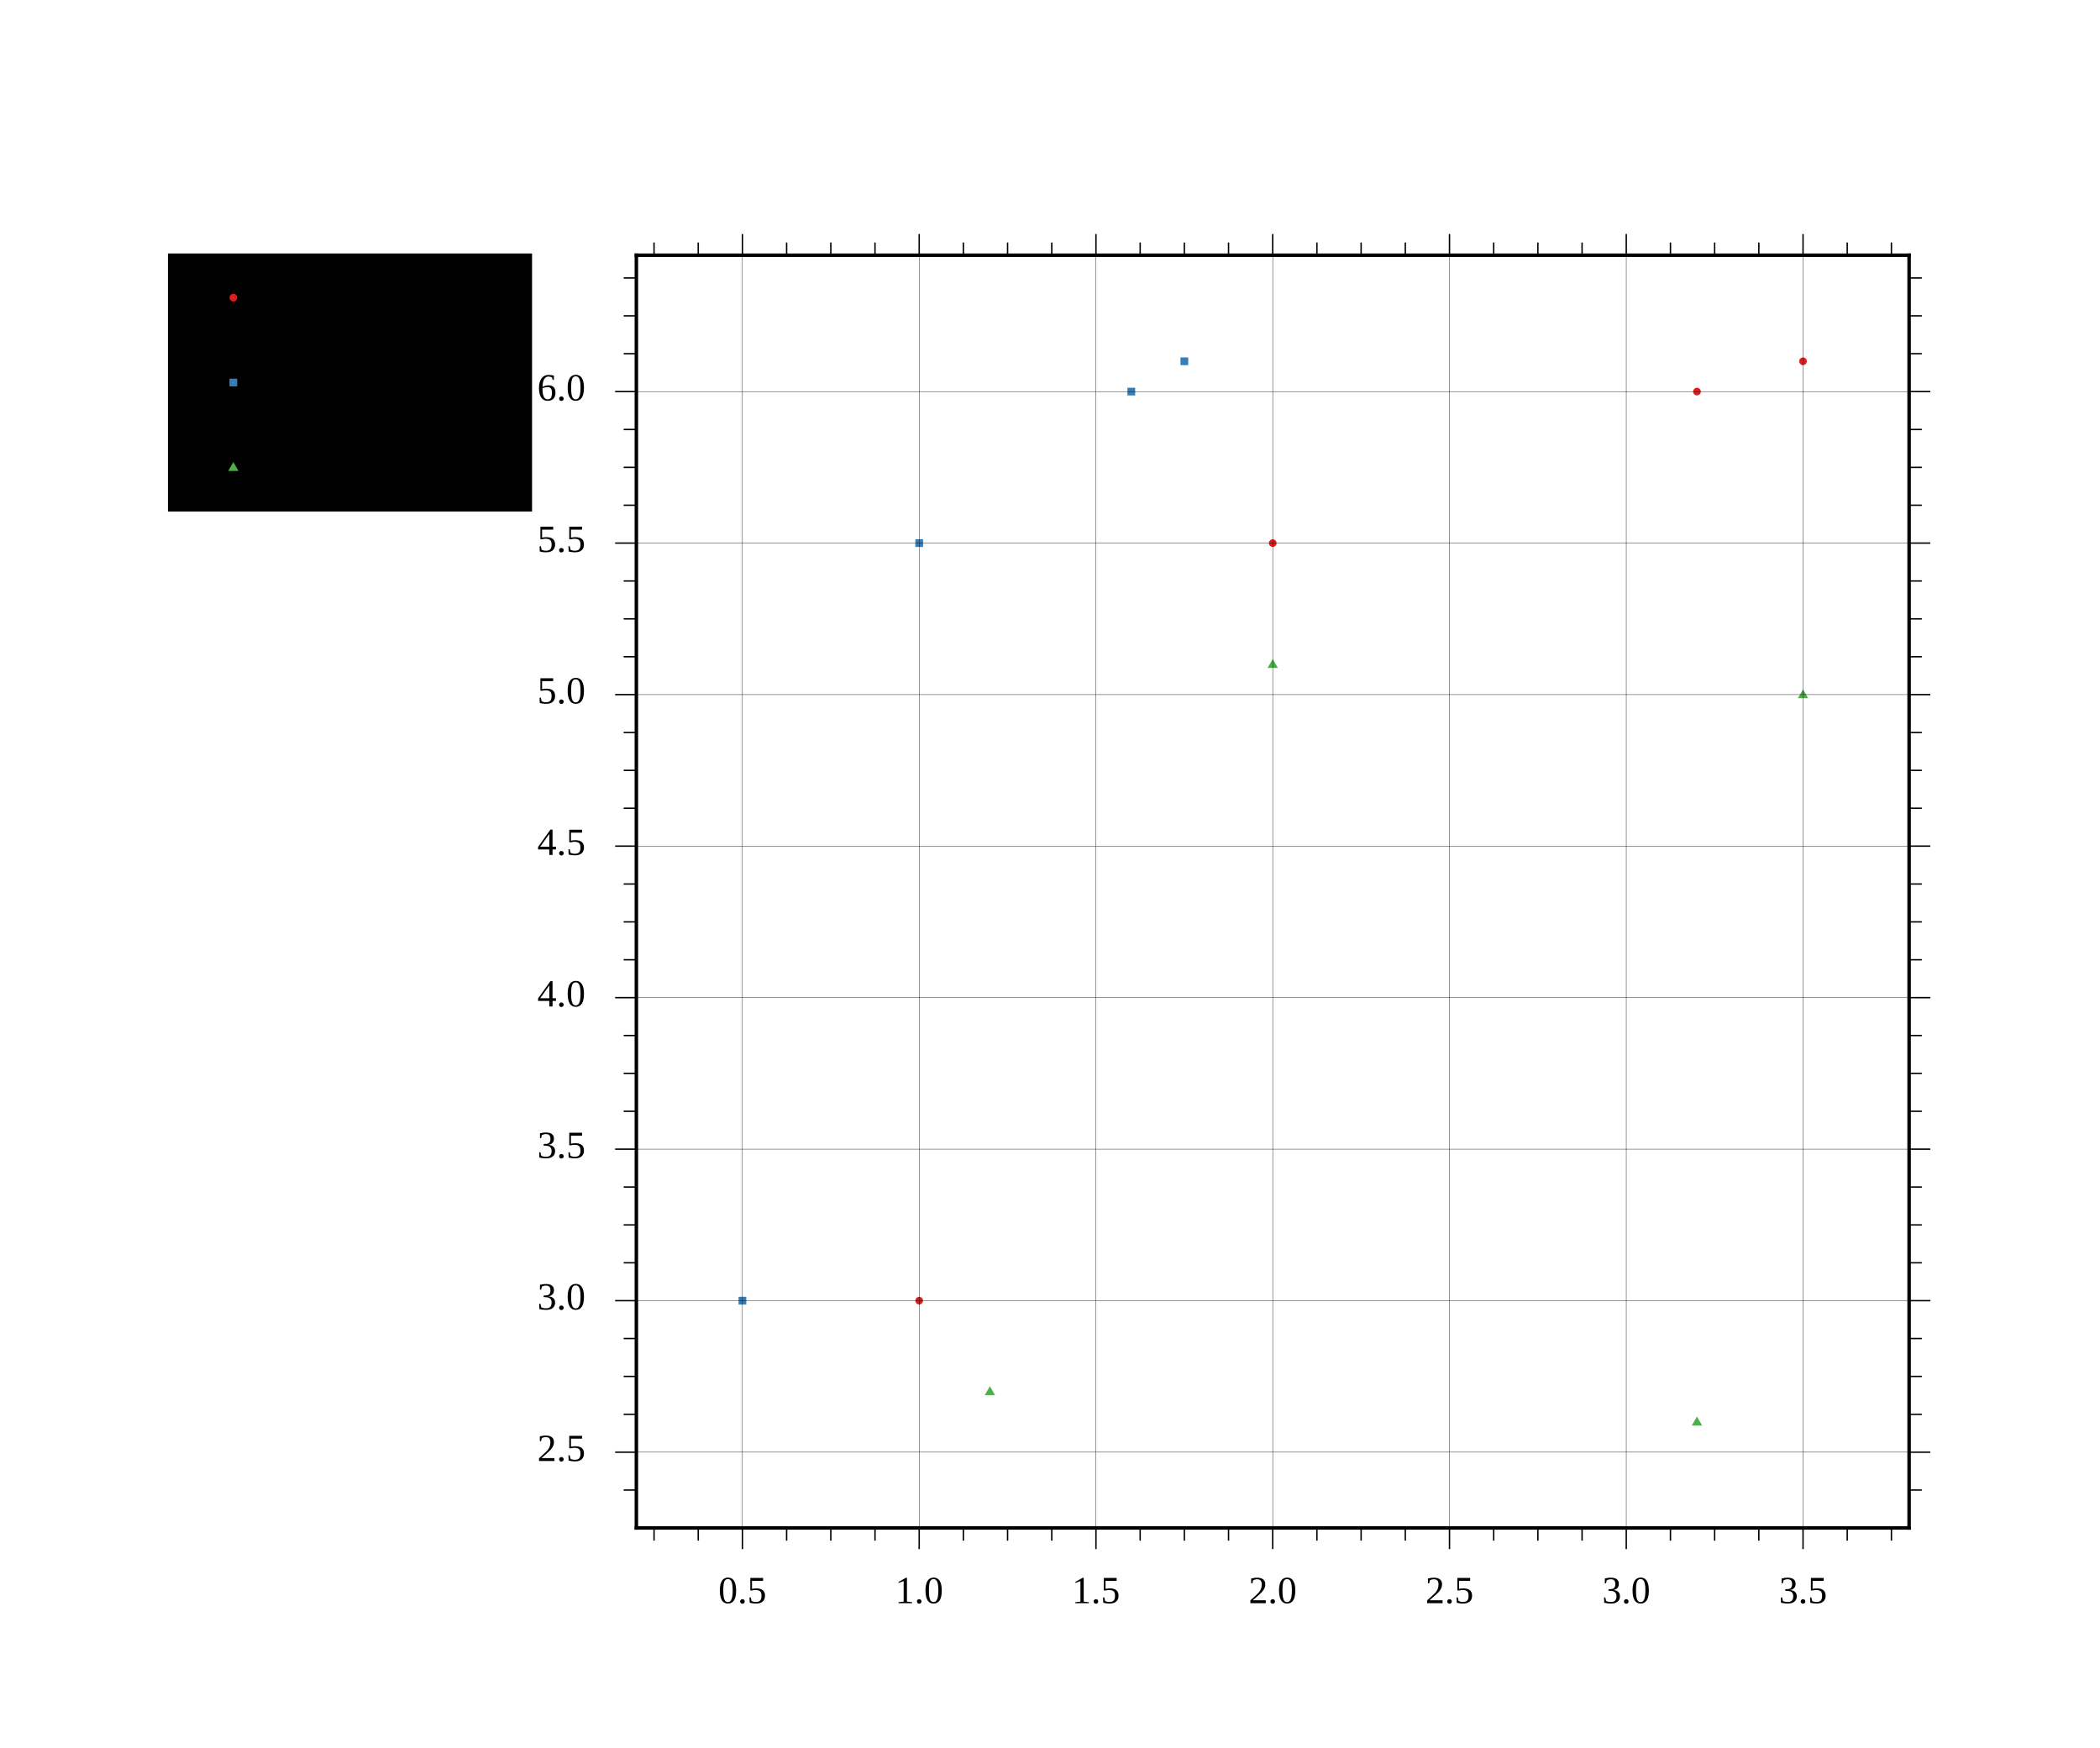
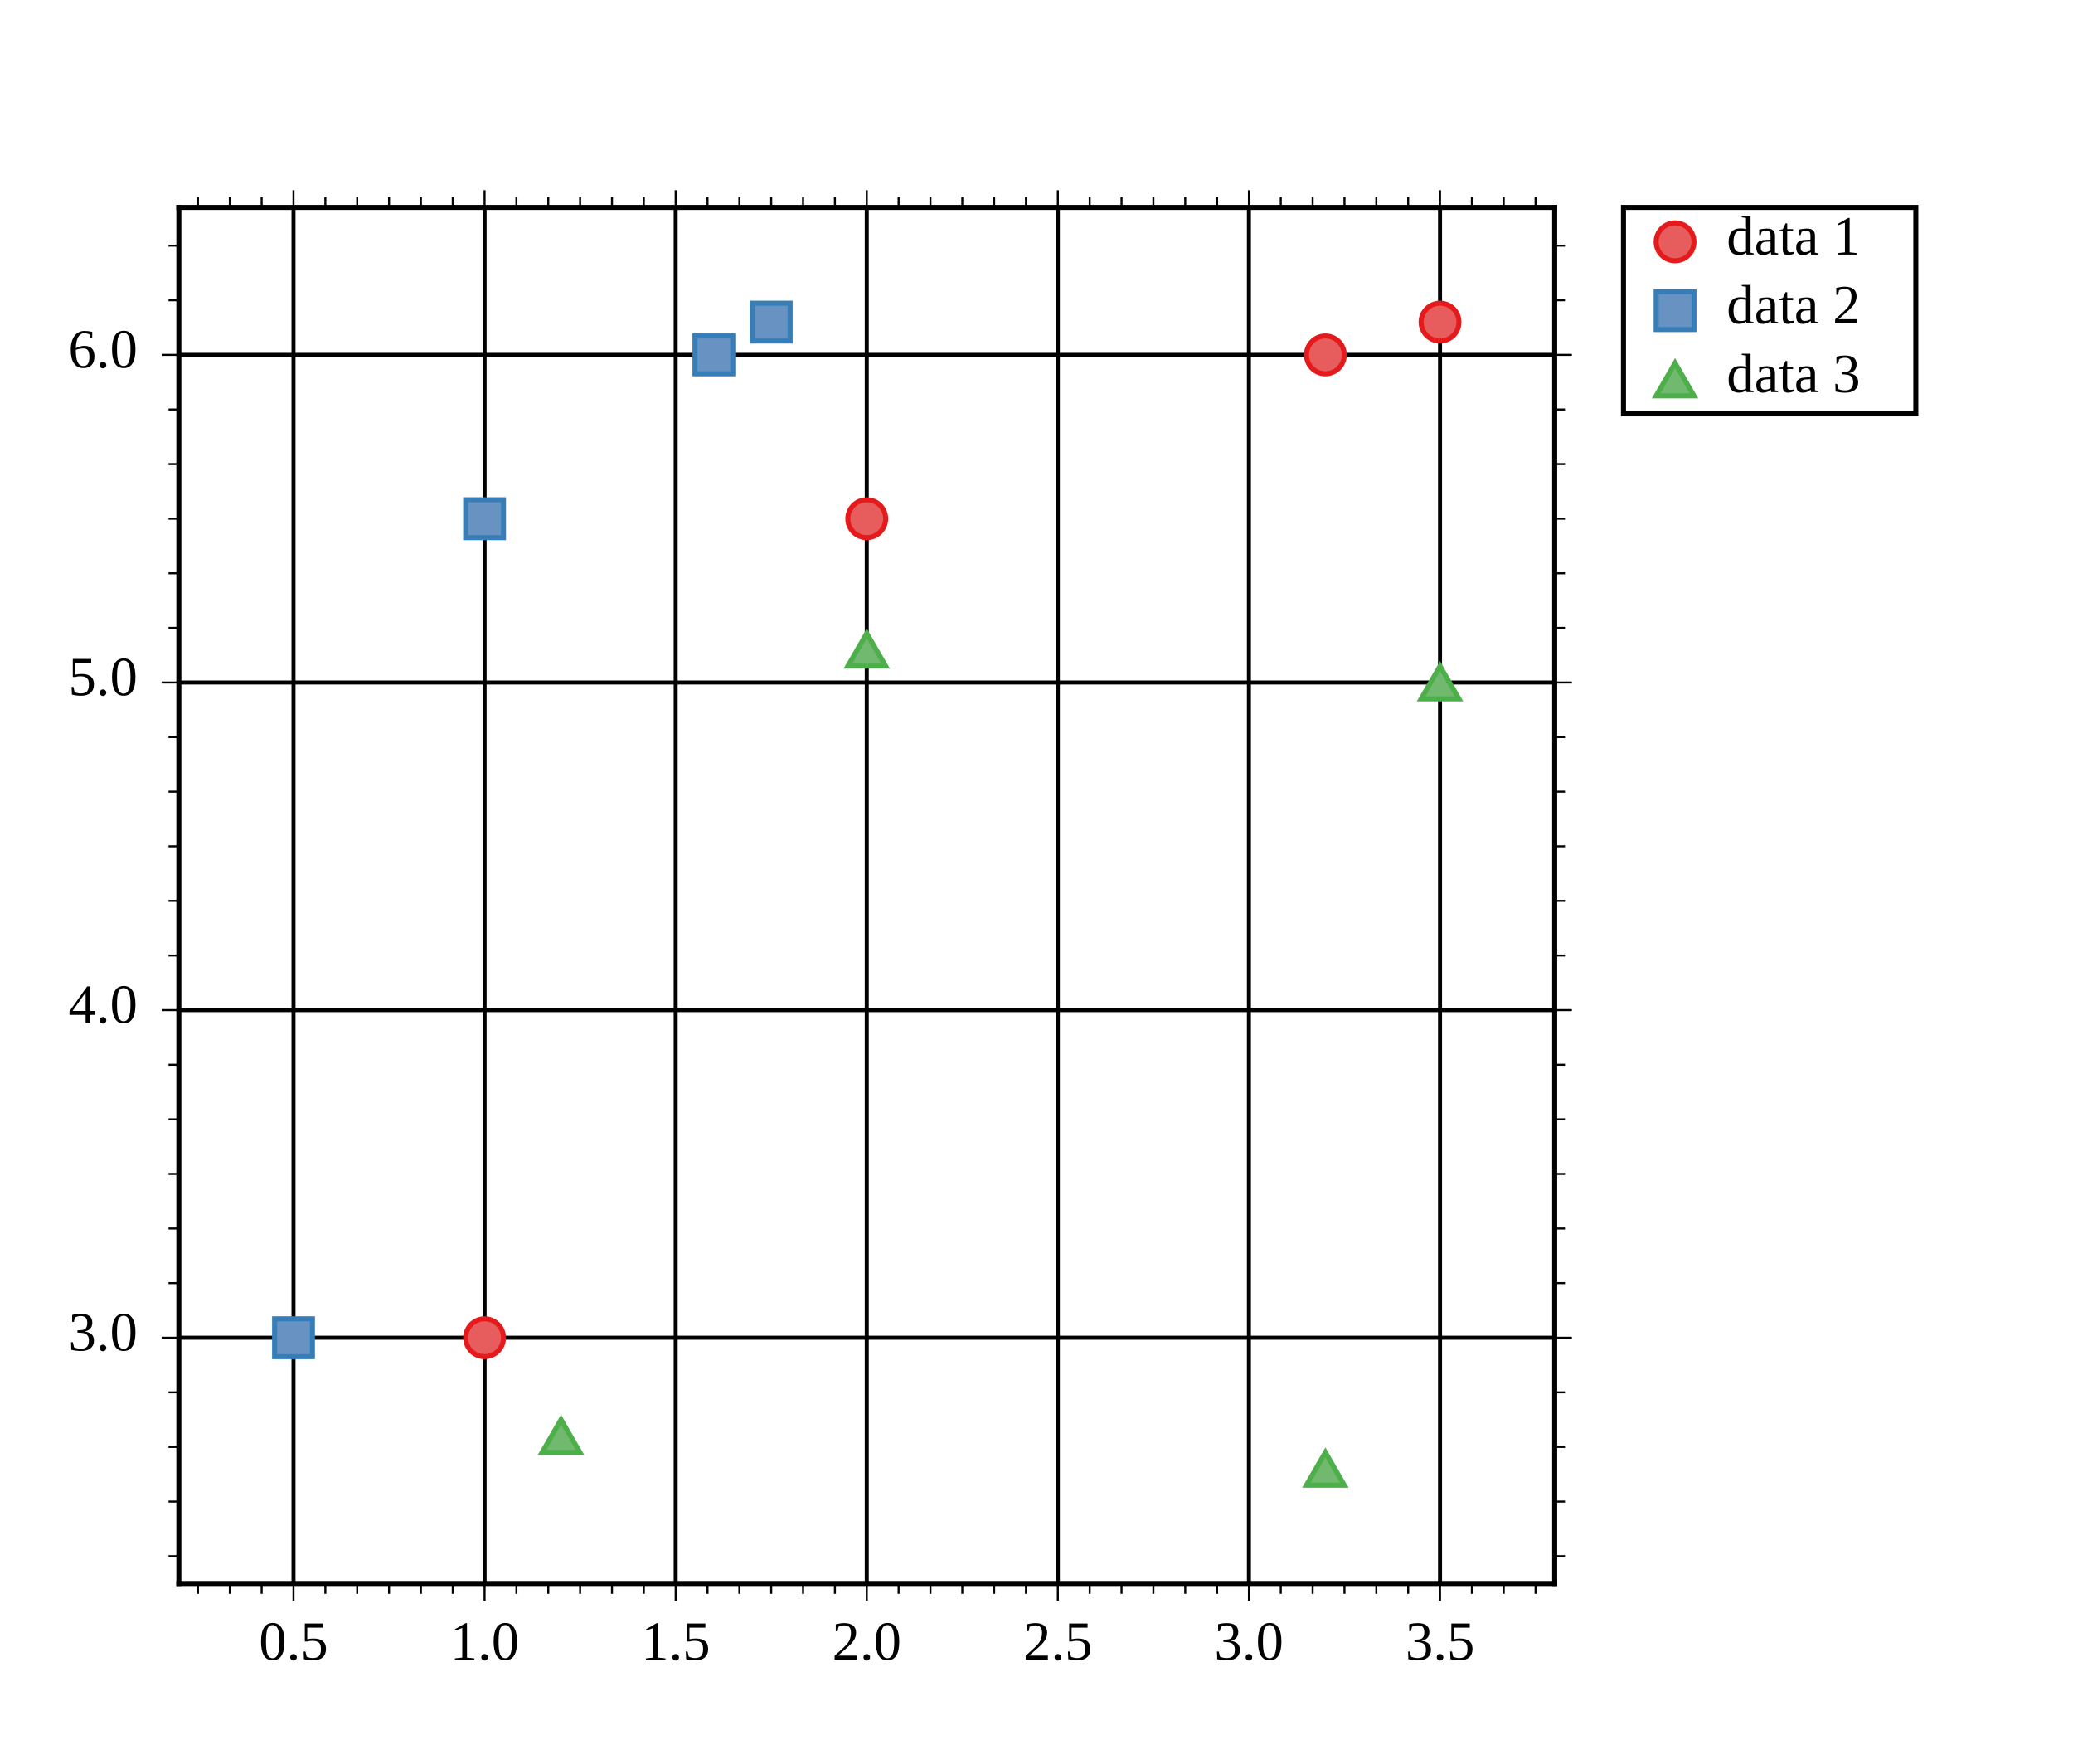
- <svg xmlns="http://www.w3.org/2000/svg" height="499.394" stroke-opacity="1" viewBox="0 0 600 499" font-size="1" width="600" stroke="rgb(0,0,0)" version="1.1">
+ <svg xmlns="http://www.w3.org/2000/svg" height="350" stroke-opacity="1" viewBox="0 0 412 350" font-size="1" width="411.523" stroke="rgb(0,0,0)" version="1.1">
  <defs />
-   <g stroke-opacity="1.0" fill-opacity="1.0" stroke="rgb(77,175,74)" stroke-width="1.0" fill="rgb(114,185,112)">
-     <path d="M 515.758,198.793 l -0.606,-1.05 l -0.606,1.05 Z" />
-   </g>
-   <g stroke-opacity="1.0" fill-opacity="1.0" stroke="rgb(77,175,74)" stroke-width="1.0" fill="rgb(114,185,112)">
-     <path d="M 485.454,406.586 l -0.606,-1.05 l -0.606,1.05 Z" />
-   </g>
-   <g stroke-opacity="1.0" fill-opacity="1.0" stroke="rgb(77,175,74)" stroke-width="1.0" fill="rgb(114,185,112)">
-     <path d="M 364.242,190.135 l -0.606,-1.05 l -0.606,1.05 Z" />
-   </g>
-   <g stroke-opacity="1.0" fill-opacity="1.0" stroke="rgb(77,175,74)" stroke-width="1.0" fill="rgb(114,185,112)">
-     <path d="M 283.434,397.928 l -0.606,-1.05 l -0.606,1.05 Z" />
-   </g>
-   <g stroke-opacity="1.0" fill-opacity="1.0" stroke="rgb(55,126,184)" stroke-width="1.0" fill="rgb(103,146,193)">
-     <path d="M 338.99,103.636 l -0,-1.212 h -1.212 l -0,1.212 Z" />
-   </g>
-   <g stroke-opacity="1.0" fill-opacity="1.0" stroke="rgb(55,126,184)" stroke-width="1.0" fill="rgb(103,146,193)">
-     <path d="M 323.838,112.294 l -0,-1.212 h -1.212 l -0,1.212 Z" />
-   </g>
-   <g stroke-opacity="1.0" fill-opacity="1.0" stroke="rgb(55,126,184)" stroke-width="1.0" fill="rgb(103,146,193)">
-     <path d="M 263.232,155.584 l -0,-1.212 h -1.212 l -0,1.212 Z" />
-   </g>
-   <g stroke-opacity="1.0" fill-opacity="1.0" stroke="rgb(55,126,184)" stroke-width="1.0" fill="rgb(103,146,193)">
-     <path d="M 212.727,372.035 l -0,-1.212 h -1.212 l -0,1.212 Z" />
-   </g>
-   <g stroke-opacity="1.0" fill-opacity="1.0" stroke="rgb(228,26,28)" stroke-width="1.0" fill="rgb(231,93,93)">
-     <path d="M 515.758,103.03 c 0,-0.335 -0.271,-0.606 -0.606 -0.606c -0.335,-0 -0.606,0.271 -0.606 0.606c -0,0.335 0.271,0.606 0.606 0.606c 0.335,0 0.606,-0.271 0.606 -0.606Z" />
-   </g>
-   <g stroke-opacity="1.0" fill-opacity="1.0" stroke="rgb(228,26,28)" stroke-width="1.0" fill="rgb(231,93,93)">
-     <path d="M 485.454,111.688 c 0,-0.335 -0.271,-0.606 -0.606 -0.606c -0.335,-0 -0.606,0.271 -0.606 0.606c -0,0.335 0.271,0.606 0.606 0.606c 0.335,0 0.606,-0.271 0.606 -0.606Z" />
-   </g>
-   <g stroke-opacity="1.0" fill-opacity="1.0" stroke="rgb(228,26,28)" stroke-width="1.0" fill="rgb(231,93,93)">
-     <path d="M 364.242,154.978 c 0,-0.335 -0.271,-0.606 -0.606 -0.606c -0.335,-0 -0.606,0.271 -0.606 0.606c -0,0.335 0.271,0.606 0.606 0.606c 0.335,0 0.606,-0.271 0.606 -0.606Z" />
-   </g>
-   <g stroke-opacity="1.0" fill-opacity="1.0" stroke="rgb(228,26,28)" stroke-width="1.0" fill="rgb(231,93,93)">
-     <path d="M 263.232,371.429 c 0,-0.335 -0.271,-0.606 -0.606 -0.606c -0.335,-0 -0.606,0.271 -0.606 0.606c -0,0.335 0.271,0.606 0.606 0.606c 0.335,0 0.606,-0.271 0.606 -0.606Z" />
-   </g>
-   <g stroke-width="0.1">
-     <path d="M 181.818,414.719 h 363.636 M 181.818,371.429 h 363.636 M 181.818,328.139 h 363.636 M 181.818,284.849 h 363.636 M 181.818,241.558 h 363.636 M 181.818,198.268 h 363.636 M 181.818,154.978 h 363.636 M 181.818,111.688 h 363.636 " />
+   <g stroke-width="0.8">
+     <path d="M 35.547,265.625 h 273.438 M 35.547,200.521 h 273.438 M 35.547,135.417 h 273.438 M 35.547,70.312 h 273.438 " />
  </g>
  <g stroke-linecap="square">
-     <path d="M 181.818,436.364 v -363.636 M 545.455,436.364 v -363.636 " />
-   </g>
-   <g stroke-width="0.4">
-     <path d="M 545.455,425.541 h 3.636 M 545.455,403.896 h 3.636 M 545.455,393.074 h 3.636 M 545.455,382.251 h 3.636 M 545.455,360.606 h 3.636 M 545.455,349.784 h 3.636 M 545.455,338.961 h 3.636 M 545.455,317.316 h 3.636 M 545.455,306.493 h 3.636 M 545.455,295.671 h 3.636 M 545.455,274.026 h 3.636 M 545.455,263.204 h 3.636 M 545.455,252.381 h 3.636 M 545.455,230.736 h 3.636 M 545.455,219.913 h 3.636 M 545.455,209.091 h 3.636 M 545.455,187.446 h 3.636 M 545.455,176.623 h 3.636 M 545.455,165.801 h 3.636 M 545.455,144.156 h 3.636 M 545.455,133.333 h 3.636 M 545.455,122.511 h 3.636 M 545.455,100.866 h 3.636 M 545.455,90.043 h 3.636 M 545.455,79.221 h 3.636 " />
-   </g>
-   <g stroke-width="0.4">
-     <path d="M 545.455,414.719 h 6.061 M 545.455,371.429 h 6.061 M 545.455,328.139 h 6.061 M 545.455,284.849 h 6.061 M 545.455,241.558 h 6.061 M 545.455,198.268 h 6.061 M 545.455,154.978 h 6.061 M 545.455,111.688 h 6.061 " />
-   </g>
-   <g stroke-width="0.4">
-     <path d="M 178.182,425.541 h 3.636 M 178.182,403.896 h 3.636 M 178.182,393.074 h 3.636 M 178.182,382.251 h 3.636 M 178.182,360.606 h 3.636 M 178.182,349.784 h 3.636 M 178.182,338.961 h 3.636 M 178.182,317.316 h 3.636 M 178.182,306.493 h 3.636 M 178.182,295.671 h 3.636 M 178.182,274.026 h 3.636 M 178.182,263.204 h 3.636 M 178.182,252.381 h 3.636 M 178.182,230.736 h 3.636 M 178.182,219.913 h 3.636 M 178.182,209.091 h 3.636 M 178.182,187.446 h 3.636 M 178.182,176.623 h 3.636 M 178.182,165.801 h 3.636 M 178.182,144.156 h 3.636 M 178.182,133.333 h 3.636 M 178.182,122.511 h 3.636 M 178.182,100.866 h 3.636 M 178.182,90.043 h 3.636 M 178.182,79.221 h 3.636 " />
-   </g>
-   <g stroke-width="0.4">
-     <path d="M 175.758,414.719 h 6.061 M 175.758,371.429 h 6.061 M 175.758,328.139 h 6.061 M 175.758,284.849 h 6.061 M 175.758,241.558 h 6.061 M 175.758,198.268 h 6.061 M 175.758,154.978 h 6.061 M 175.758,111.688 h 6.061 " />
-   </g>
-   <g fill-opacity="1.0" font-size="11.0px" fill="rgb(0,0,0)">
-     <text dominant-baseline="middle" transform="matrix(1,0,0,1,167.2727,111.6883)" stroke="none" text-anchor="end">6.0</text>
-   </g>
-   <g fill-opacity="1.0" font-size="11.0px" fill="rgb(0,0,0)">
-     <text dominant-baseline="middle" transform="matrix(1,0,0,1,167.2727,154.9784)" stroke="none" text-anchor="end">5.5</text>
-   </g>
-   <g fill-opacity="1.0" font-size="11.0px" fill="rgb(0,0,0)">
-     <text dominant-baseline="middle" transform="matrix(1,0,0,1,167.2727,198.2684)" stroke="none" text-anchor="end">5.0</text>
-   </g>
-   <g fill-opacity="1.0" font-size="11.0px" fill="rgb(0,0,0)">
-     <text dominant-baseline="middle" transform="matrix(1,0,0,1,167.2727,241.5584)" stroke="none" text-anchor="end">4.5</text>
-   </g>
-   <g fill-opacity="1.0" font-size="11.0px" fill="rgb(0,0,0)">
-     <text dominant-baseline="middle" transform="matrix(1,0,0,1,167.2727,284.8485)" stroke="none" text-anchor="end">4.0</text>
-   </g>
-   <g fill-opacity="1.0" font-size="11.0px" fill="rgb(0,0,0)">
-     <text dominant-baseline="middle" transform="matrix(1,0,0,1,167.2727,328.1385)" stroke="none" text-anchor="end">3.5</text>
-   </g>
-   <g fill-opacity="1.0" font-size="11.0px" fill="rgb(0,0,0)">
-     <text dominant-baseline="middle" transform="matrix(1,0,0,1,167.2727,371.4286)" stroke="none" text-anchor="end">3.0</text>
-   </g>
-   <g fill-opacity="1.0" font-size="11.0px" fill="rgb(0,0,0)">
-     <text dominant-baseline="middle" transform="matrix(1,0,0,1,167.2727,414.7186)" stroke="none" text-anchor="end">2.5</text>
-   </g>
-   <g stroke-width="0.1">
-     <path d="M 212.121,436.364 v -363.636 M 262.626,436.364 v -363.636 M 313.131,436.364 v -363.636 M 363.636,436.364 v -363.636 M 414.141,436.364 v -363.636 M 464.647,436.364 v -363.636 M 515.152,436.364 v -363.636 " />
+     <path d="M 35.547,314.453 v -273.438 M 308.984,314.453 v -273.438 " />
+   </g>
+   <g stroke-width="0.4">
+     <path d="M 308.984,309.028 h 2.051 M 308.984,298.177 h 2.051 M 308.984,287.326 h 2.051 M 308.984,276.476 h 2.051 M 308.984,254.774 h 2.051 M 308.984,243.924 h 2.051 M 308.984,233.073 h 2.051 M 308.984,222.222 h 2.051 M 308.984,211.371 h 2.051 M 308.984,189.67 h 2.051 M 308.984,178.819 h 2.051 M 308.984,167.969 h 2.051 M 308.984,157.118 h 2.051 M 308.984,146.267 h 2.051 M 308.984,124.566 h 2.051 M 308.984,113.715 h 2.051 M 308.984,102.865 h 2.051 M 308.984,92.014 h 2.051 M 308.984,81.163 h 2.051 M 308.984,59.462 h 2.051 M 308.984,48.611 h 2.051 " />
+   </g>
+   <g stroke-width="0.4">
+     <path d="M 308.984,265.625 h 3.418 M 308.984,200.521 h 3.418 M 308.984,135.417 h 3.418 M 308.984,70.312 h 3.418 " />
+   </g>
+   <g stroke-width="0.4">
+     <path d="M 33.496,309.028 h 2.051 M 33.496,298.177 h 2.051 M 33.496,287.326 h 2.051 M 33.496,276.476 h 2.051 M 33.496,254.774 h 2.051 M 33.496,243.924 h 2.051 M 33.496,233.073 h 2.051 M 33.496,222.222 h 2.051 M 33.496,211.371 h 2.051 M 33.496,189.67 h 2.051 M 33.496,178.819 h 2.051 M 33.496,167.969 h 2.051 M 33.496,157.118 h 2.051 M 33.496,146.267 h 2.051 M 33.496,124.566 h 2.051 M 33.496,113.715 h 2.051 M 33.496,102.865 h 2.051 M 33.496,92.014 h 2.051 M 33.496,81.163 h 2.051 M 33.496,59.462 h 2.051 M 33.496,48.611 h 2.051 " />
+   </g>
+   <g stroke-width="0.4">
+     <path d="M 32.129,265.625 h 3.418 M 32.129,200.521 h 3.418 M 32.129,135.417 h 3.418 M 32.129,70.312 h 3.418 " />
+   </g>
+   <g fill-opacity="1.0" font-size="11.0px" fill="rgb(0,0,0)">
+     <text dominant-baseline="middle" transform="matrix(1,0,0,1,27.3438,70.3125)" stroke="none" text-anchor="end">6.0</text>
+   </g>
+   <g fill-opacity="1.0" font-size="11.0px" fill="rgb(0,0,0)">
+     <text dominant-baseline="middle" transform="matrix(1,0,0,1,27.3438,135.4167)" stroke="none" text-anchor="end">5.0</text>
+   </g>
+   <g fill-opacity="1.0" font-size="11.0px" fill="rgb(0,0,0)">
+     <text dominant-baseline="middle" transform="matrix(1,0,0,1,27.3438,200.5208)" stroke="none" text-anchor="end">4.0</text>
+   </g>
+   <g fill-opacity="1.0" font-size="11.0px" fill="rgb(0,0,0)">
+     <text dominant-baseline="middle" transform="matrix(1,0,0,1,27.3438,265.625)" stroke="none" text-anchor="end">3.0</text>
+   </g>
+   <g stroke-width="0.8">
+     <path d="M 58.333,314.453 v -273.438 M 96.311,314.453 v -273.438 M 134.288,314.453 v -273.438 M 172.266,314.453 v -273.438 M 210.243,314.453 v -273.438 M 248.22,314.453 v -273.438 M 286.198,314.453 v -273.438 " />
  </g>
  <g stroke-linecap="square">
-     <path d="M 181.818,436.364 h 363.636 M 181.818,72.727 h 363.636 " />
-   </g>
-   <g stroke-width="0.4">
-     <path d="M 186.869,72.727 v -3.636 M 199.495,72.727 v -3.636 M 224.748,72.727 v -3.636 M 237.374,72.727 v -3.636 M 250,72.727 v -3.636 M 275.252,72.727 v -3.636 M 287.879,72.727 v -3.636 M 300.505,72.727 v -3.636 M 325.758,72.727 v -3.636 M 338.384,72.727 v -3.636 M 351.01,72.727 v -3.636 M 376.263,72.727 v -3.636 M 388.889,72.727 v -3.636 M 401.515,72.727 v -3.636 M 426.768,72.727 v -3.636 M 439.394,72.727 v -3.636 M 452.02,72.727 v -3.636 M 477.273,72.727 v -3.636 M 489.899,72.727 v -3.636 M 502.525,72.727 v -3.636 M 527.778,72.727 v -3.636 M 540.404,72.727 v -3.636 " />
-   </g>
-   <g stroke-width="0.4">
-     <path d="M 212.121,72.727 v -6.061 M 262.626,72.727 v -6.061 M 313.131,72.727 v -6.061 M 363.636,72.727 v -6.061 M 414.141,72.727 v -6.061 M 464.647,72.727 v -6.061 M 515.152,72.727 v -6.061 " />
-   </g>
-   <g stroke-width="0.4">
-     <path d="M 186.869,440 v -3.636 M 199.495,440 v -3.636 M 224.748,440 v -3.636 M 237.374,440 v -3.636 M 250,440 v -3.636 M 275.252,440 v -3.636 M 287.879,440 v -3.636 M 300.505,440 v -3.636 M 325.758,440 v -3.636 M 338.384,440 v -3.636 M 351.01,440 v -3.636 M 376.263,440 v -3.636 M 388.889,440 v -3.636 M 401.515,440 v -3.636 M 426.768,440 v -3.636 M 439.394,440 v -3.636 M 452.02,440 v -3.636 M 477.273,440 v -3.636 M 489.899,440 v -3.636 M 502.525,440 v -3.636 M 527.778,440 v -3.636 M 540.404,440 v -3.636 " />
-   </g>
-   <g stroke-width="0.4">
-     <path d="M 212.121,442.424 v -6.061 M 262.626,442.424 v -6.061 M 313.131,442.424 v -6.061 M 363.636,442.424 v -6.061 M 414.141,442.424 v -6.061 M 464.647,442.424 v -6.061 M 515.152,442.424 v -6.061 " />
-   </g>
-   <g fill-opacity="1.0" font-size="11.0px" fill="rgb(0,0,0)">
-     <text dominant-baseline="text-before-edge" transform="matrix(1,0,0,1,515.1515,450.9091)" stroke="none" text-anchor="middle">3.5</text>
-   </g>
-   <g fill-opacity="1.0" font-size="11.0px" fill="rgb(0,0,0)">
-     <text dominant-baseline="text-before-edge" transform="matrix(1,0,0,1,464.6465,450.9091)" stroke="none" text-anchor="middle">3.0</text>
-   </g>
-   <g fill-opacity="1.0" font-size="11.0px" fill="rgb(0,0,0)">
-     <text dominant-baseline="text-before-edge" transform="matrix(1,0,0,1,414.1414,450.9091)" stroke="none" text-anchor="middle">2.5</text>
-   </g>
-   <g fill-opacity="1.0" font-size="11.0px" fill="rgb(0,0,0)">
-     <text dominant-baseline="text-before-edge" transform="matrix(1,0,0,1,363.6364,450.9091)" stroke="none" text-anchor="middle">2.0</text>
-   </g>
-   <g fill-opacity="1.0" font-size="11.0px" fill="rgb(0,0,0)">
-     <text dominant-baseline="text-before-edge" transform="matrix(1,0,0,1,313.1313,450.9091)" stroke="none" text-anchor="middle">1.5</text>
-   </g>
-   <g fill-opacity="1.0" font-size="11.0px" fill="rgb(0,0,0)">
-     <text dominant-baseline="text-before-edge" transform="matrix(1,0,0,1,262.6263,450.9091)" stroke="none" text-anchor="middle">1.0</text>
-   </g>
-   <g fill-opacity="1.0" font-size="11.0px" fill="rgb(0,0,0)">
-     <text dominant-baseline="text-before-edge" transform="matrix(1,0,0,1,212.1212,450.9091)" stroke="none" text-anchor="middle">0.5</text>
-   </g>
-   <g fill-opacity="1.0" font-size="16.0px" fill="rgb(0,0,0)">
-     <text dominant-baseline="text-after-edge" transform="matrix(1,0,0,1,363.6364,48.4848)" stroke="none" text-anchor="middle" />
-   </g>
-   <g>
-     <path d="M 151.515,145.454 l -0,-72.727 h -103.03 l -0,72.727 Z" />
-   </g>
-   <g fill-opacity="1.0" font-size="8.0px" fill="rgb(0,0,0)">
-     <text dominant-baseline="middle" transform="matrix(1,0,0,1,84.8485,133.3333)" stroke="none" text-anchor="start">data 3</text>
-   </g>
-   <g stroke-opacity="1.0" fill-opacity="1.0" stroke="rgb(77,175,74)" stroke-width="1.0" fill="rgb(114,185,112)">
-     <path d="M 67.273,133.858 l -0.606,-1.05 l -0.606,1.05 Z" />
-   </g>
-   <g fill-opacity="1.0" font-size="8.0px" fill="rgb(0,0,0)">
-     <text dominant-baseline="middle" transform="matrix(1,0,0,1,84.8485,109.0909)" stroke="none" text-anchor="start">data 2</text>
-   </g>
-   <g stroke-opacity="1.0" fill-opacity="1.0" stroke="rgb(55,126,184)" stroke-width="1.0" fill="rgb(103,146,193)">
-     <path d="M 67.273,109.697 l -0,-1.212 h -1.212 l -0,1.212 Z" />
-   </g>
-   <g fill-opacity="1.0" font-size="8.0px" fill="rgb(0,0,0)">
-     <text dominant-baseline="middle" transform="matrix(1,0,0,1,84.8485,84.8485)" stroke="none" text-anchor="start">data 1</text>
-   </g>
-   <g stroke-opacity="1.0" fill-opacity="1.0" stroke="rgb(228,26,28)" stroke-width="1.0" fill="rgb(231,93,93)">
-     <path d="M 67.273,84.849 c 0,-0.335 -0.271,-0.606 -0.606 -0.606c -0.335,-0 -0.606,0.271 -0.606 0.606c -0,0.335 0.271,0.606 0.606 0.606c 0.335,0 0.606,-0.271 0.606 -0.606Z" />
+     <path d="M 35.547,314.453 h 273.438 M 35.547,41.016 h 273.438 " />
+   </g>
+   <g stroke-width="0.4">
+     <path d="M 39.345,41.016 v -2.051 M 45.674,41.016 v -2.051 M 52.004,41.016 v -2.051 M 64.663,41.016 v -2.051 M 70.993,41.016 v -2.051 M 77.322,41.016 v -2.051 M 83.652,41.016 v -2.051 M 89.981,41.016 v -2.051 M 102.64,41.016 v -2.051 M 108.97,41.016 v -2.051 M 115.299,41.016 v -2.051 M 121.629,41.016 v -2.051 M 127.959,41.016 v -2.051 M 140.618,41.016 v -2.051 M 146.947,41.016 v -2.051 M 153.277,41.016 v -2.051 M 159.607,41.016 v -2.051 M 165.936,41.016 v -2.051 M 178.595,41.016 v -2.051 M 184.925,41.016 v -2.051 M 191.254,41.016 v -2.051 M 197.584,41.016 v -2.051 M 203.913,41.016 v -2.051 M 216.573,41.016 v -2.051 M 222.902,41.016 v -2.051 M 229.232,41.016 v -2.051 M 235.561,41.016 v -2.051 M 241.891,41.016 v -2.051 M 254.55,41.016 v -2.051 M 260.88,41.016 v -2.051 M 267.209,41.016 v -2.051 M 273.539,41.016 v -2.051 M 279.868,41.016 v -2.051 M 292.527,41.016 v -2.051 M 298.857,41.016 v -2.051 M 305.187,41.016 v -2.051 " />
+   </g>
+   <g stroke-width="0.4">
+     <path d="M 58.333,41.016 v -3.418 M 96.311,41.016 v -3.418 M 134.288,41.016 v -3.418 M 172.266,41.016 v -3.418 M 210.243,41.016 v -3.418 M 248.22,41.016 v -3.418 M 286.198,41.016 v -3.418 " />
+   </g>
+   <g stroke-width="0.4">
+     <path d="M 39.345,316.504 v -2.051 M 45.674,316.504 v -2.051 M 52.004,316.504 v -2.051 M 64.663,316.504 v -2.051 M 70.993,316.504 v -2.051 M 77.322,316.504 v -2.051 M 83.652,316.504 v -2.051 M 89.981,316.504 v -2.051 M 102.64,316.504 v -2.051 M 108.97,316.504 v -2.051 M 115.299,316.504 v -2.051 M 121.629,316.504 v -2.051 M 127.959,316.504 v -2.051 M 140.618,316.504 v -2.051 M 146.947,316.504 v -2.051 M 153.277,316.504 v -2.051 M 159.607,316.504 v -2.051 M 165.936,316.504 v -2.051 M 178.595,316.504 v -2.051 M 184.925,316.504 v -2.051 M 191.254,316.504 v -2.051 M 197.584,316.504 v -2.051 M 203.913,316.504 v -2.051 M 216.573,316.504 v -2.051 M 222.902,316.504 v -2.051 M 229.232,316.504 v -2.051 M 235.561,316.504 v -2.051 M 241.891,316.504 v -2.051 M 254.55,316.504 v -2.051 M 260.88,316.504 v -2.051 M 267.209,316.504 v -2.051 M 273.539,316.504 v -2.051 M 279.868,316.504 v -2.051 M 292.527,316.504 v -2.051 M 298.857,316.504 v -2.051 M 305.187,316.504 v -2.051 " />
+   </g>
+   <g stroke-width="0.4">
+     <path d="M 58.333,317.871 v -3.418 M 96.311,317.871 v -3.418 M 134.288,317.871 v -3.418 M 172.266,317.871 v -3.418 M 210.243,317.871 v -3.418 M 248.22,317.871 v -3.418 M 286.198,317.871 v -3.418 " />
+   </g>
+   <g fill-opacity="1.0" font-size="11.0px" fill="rgb(0,0,0)">
+     <text dominant-baseline="text-before-edge" transform="matrix(1,0,0,1,286.1979,322.6562)" stroke="none" text-anchor="middle">3.5</text>
+   </g>
+   <g fill-opacity="1.0" font-size="11.0px" fill="rgb(0,0,0)">
+     <text dominant-baseline="text-before-edge" transform="matrix(1,0,0,1,248.2205,322.6562)" stroke="none" text-anchor="middle">3.0</text>
+   </g>
+   <g fill-opacity="1.0" font-size="11.0px" fill="rgb(0,0,0)">
+     <text dominant-baseline="text-before-edge" transform="matrix(1,0,0,1,210.2431,322.6562)" stroke="none" text-anchor="middle">2.5</text>
+   </g>
+   <g fill-opacity="1.0" font-size="11.0px" fill="rgb(0,0,0)">
+     <text dominant-baseline="text-before-edge" transform="matrix(1,0,0,1,172.2656,322.6562)" stroke="none" text-anchor="middle">2.0</text>
+   </g>
+   <g fill-opacity="1.0" font-size="11.0px" fill="rgb(0,0,0)">
+     <text dominant-baseline="text-before-edge" transform="matrix(1,0,0,1,134.2882,322.6562)" stroke="none" text-anchor="middle">1.5</text>
+   </g>
+   <g fill-opacity="1.0" font-size="11.0px" fill="rgb(0,0,0)">
+     <text dominant-baseline="text-before-edge" transform="matrix(1,0,0,1,96.3108,322.6562)" stroke="none" text-anchor="middle">1.0</text>
+   </g>
+   <g fill-opacity="1.0" font-size="11.0px" fill="rgb(0,0,0)">
+     <text dominant-baseline="text-before-edge" transform="matrix(1,0,0,1,58.3333,322.6562)" stroke="none" text-anchor="middle">0.5</text>
+   </g>
+   <g stroke-opacity="1.0" fill-opacity="1.0" stroke="rgb(77,175,74)" stroke-width="1.0" fill="rgb(114,185,112)">
+     <defs>
+       <clipPath id="myClip1">
+         <path d="M 308.984,314.453 l -0,-273.438 h -273.438 l -0,273.438 Z" />
+       </clipPath>
+     </defs>
+     <g clip-path="url(#myClip1)">
+       <path d="M 289.958,138.673 l -3.76,-6.512 l -3.76,6.512 Z" />
+     </g>
+   </g>
+   <g stroke-opacity="1.0" fill-opacity="1.0" stroke="rgb(77,175,74)" stroke-width="1.0" fill="rgb(114,185,112)">
+     <defs>
+       <clipPath id="myClip2">
+         <path d="M 308.984,314.453 l -0,-273.438 h -273.438 l -0,273.438 Z" />
+       </clipPath>
+     </defs>
+     <g clip-path="url(#myClip2)">
+       <path d="M 267.171,294.923 l -3.76,-6.512 l -3.76,6.512 Z" />
+     </g>
+   </g>
+   <g stroke-opacity="1.0" fill-opacity="1.0" stroke="rgb(77,175,74)" stroke-width="1.0" fill="rgb(114,185,112)">
+     <defs>
+       <clipPath id="myClip3">
+         <path d="M 308.984,314.453 l -0,-273.438 h -273.438 l -0,273.438 Z" />
+       </clipPath>
+     </defs>
+     <g clip-path="url(#myClip3)">
+       <path d="M 176.025,132.162 l -3.76,-6.512 l -3.76,6.512 Z" />
+     </g>
+   </g>
+   <g stroke-opacity="1.0" fill-opacity="1.0" stroke="rgb(77,175,74)" stroke-width="1.0" fill="rgb(114,185,112)">
+     <defs>
+       <clipPath id="myClip4">
+         <path d="M 308.984,314.453 l -0,-273.438 h -273.438 l -0,273.438 Z" />
+       </clipPath>
+     </defs>
+     <g clip-path="url(#myClip4)">
+       <path d="M 115.261,288.412 l -3.76,-6.512 l -3.76,6.512 Z" />
+     </g>
+   </g>
+   <g stroke-opacity="1.0" fill-opacity="1.0" stroke="rgb(55,126,184)" stroke-width="1.0" fill="rgb(103,146,193)">
+     <defs>
+       <clipPath id="myClip5">
+         <path d="M 308.984,314.453 l -0,-273.438 h -273.438 l -0,273.438 Z" />
+       </clipPath>
+     </defs>
+     <g clip-path="url(#myClip5)">
+       <path d="M 157.037,67.562 l -0,-7.519 h -7.519 l -0,7.519 Z" />
+     </g>
+   </g>
+   <g stroke-opacity="1.0" fill-opacity="1.0" stroke="rgb(55,126,184)" stroke-width="1.0" fill="rgb(103,146,193)">
+     <defs>
+       <clipPath id="myClip6">
+         <path d="M 308.984,314.453 l -0,-273.438 h -273.438 l -0,273.438 Z" />
+       </clipPath>
+     </defs>
+     <g clip-path="url(#myClip6)">
+       <path d="M 145.643,74.072 l -0,-7.519 h -7.519 l -0,7.519 Z" />
+     </g>
+   </g>
+   <g stroke-opacity="1.0" fill-opacity="1.0" stroke="rgb(55,126,184)" stroke-width="1.0" fill="rgb(103,146,193)">
+     <defs>
+       <clipPath id="myClip7">
+         <path d="M 308.984,314.453 l -0,-273.438 h -273.438 l -0,273.438 Z" />
+       </clipPath>
+     </defs>
+     <g clip-path="url(#myClip7)">
+       <path d="M 100.07,106.624 l -0,-7.519 h -7.519 l -0,7.519 Z" />
+     </g>
+   </g>
+   <g stroke-opacity="1.0" fill-opacity="1.0" stroke="rgb(55,126,184)" stroke-width="1.0" fill="rgb(103,146,193)">
+     <defs>
+       <clipPath id="myClip8">
+         <path d="M 308.984,314.453 l -0,-273.438 h -273.438 l -0,273.438 Z" />
+       </clipPath>
+     </defs>
+     <g clip-path="url(#myClip8)">
+       <path d="M 62.093,269.385 l -0,-7.519 h -7.519 l -0,7.519 Z" />
+     </g>
+   </g>
+   <g stroke-opacity="1.0" fill-opacity="1.0" stroke="rgb(228,26,28)" stroke-width="1.0" fill="rgb(231,93,93)">
+     <defs>
+       <clipPath id="myClip9">
+         <path d="M 308.984,314.453 l -0,-273.438 h -273.438 l -0,273.438 Z" />
+       </clipPath>
+     </defs>
+     <g clip-path="url(#myClip9)">
+       <path d="M 289.958,63.802 c 0,-2.076 -1.683,-3.76 -3.76 -3.76c -2.076,-0 -3.76,1.683 -3.76 3.76c -0,2.076 1.683,3.76 3.76 3.76c 2.076,0 3.76,-1.683 3.76 -3.76Z" />
+     </g>
+   </g>
+   <g stroke-opacity="1.0" fill-opacity="1.0" stroke="rgb(228,26,28)" stroke-width="1.0" fill="rgb(231,93,93)">
+     <defs>
+       <clipPath id="myClip10">
+         <path d="M 308.984,314.453 l -0,-273.438 h -273.438 l -0,273.438 Z" />
+       </clipPath>
+     </defs>
+     <g clip-path="url(#myClip10)">
+       <path d="M 267.171,70.312 c 0,-2.076 -1.683,-3.76 -3.76 -3.76c -2.076,-0 -3.76,1.683 -3.76 3.76c -0,2.076 1.683,3.76 3.76 3.76c 2.076,0 3.76,-1.683 3.76 -3.76Z" />
+     </g>
+   </g>
+   <g stroke-opacity="1.0" fill-opacity="1.0" stroke="rgb(228,26,28)" stroke-width="1.0" fill="rgb(231,93,93)">
+     <defs>
+       <clipPath id="myClip11">
+         <path d="M 308.984,314.453 l -0,-273.438 h -273.438 l -0,273.438 Z" />
+       </clipPath>
+     </defs>
+     <g clip-path="url(#myClip11)">
+       <path d="M 176.025,102.865 c 0,-2.076 -1.683,-3.76 -3.76 -3.76c -2.076,-0 -3.76,1.683 -3.76 3.76c -0,2.076 1.683,3.76 3.76 3.76c 2.076,0 3.76,-1.683 3.76 -3.76Z" />
+     </g>
+   </g>
+   <g stroke-opacity="1.0" fill-opacity="1.0" stroke="rgb(228,26,28)" stroke-width="1.0" fill="rgb(231,93,93)">
+     <defs>
+       <clipPath id="myClip12">
+         <path d="M 308.984,314.453 l -0,-273.438 h -273.438 l -0,273.438 Z" />
+       </clipPath>
+     </defs>
+     <g clip-path="url(#myClip12)">
+       <path d="M 100.07,265.625 c 0,-2.076 -1.683,-3.76 -3.76 -3.76c -2.076,-0 -3.76,1.683 -3.76 3.76c -0,2.076 1.683,3.76 3.76 3.76c 2.076,0 3.76,-1.683 3.76 -3.76Z" />
+     </g>
+   </g>
+   <g fill-opacity="1.0" font-size="11.0px" fill="rgb(0,0,0)">
+     <text dominant-baseline="text-after-edge" transform="matrix(1,0,0,1,172.2656,27.3438)" stroke="none" text-anchor="middle" />
+   </g>
+   <g fill-opacity="0.0" fill="rgb(0,0,0)">
+     <path d="M 380.762,82.031 l -0,-41.016 h -58.105 l -0,41.016 Z" />
+   </g>
+   <g fill-opacity="1.0" font-size="11.0px" fill="rgb(0,0,0)">
+     <text dominant-baseline="middle" transform="matrix(1,0,0,1,343.1641,75.1953)" stroke="none" text-anchor="start">data 3</text>
+   </g>
+   <g stroke-opacity="1.0" fill-opacity="1.0" stroke="rgb(77,175,74)" stroke-width="1.0" fill="rgb(114,185,112)">
+     <path d="M 336.67,78.451 l -3.76,-6.512 l -3.76,6.512 Z" />
+   </g>
+   <g fill-opacity="1.0" font-size="11.0px" fill="rgb(0,0,0)">
+     <text dominant-baseline="middle" transform="matrix(1,0,0,1,343.1641,61.5234)" stroke="none" text-anchor="start">data 2</text>
+   </g>
+   <g stroke-opacity="1.0" fill-opacity="1.0" stroke="rgb(55,126,184)" stroke-width="1.0" fill="rgb(103,146,193)">
+     <path d="M 336.67,65.283 l -0,-7.519 h -7.519 l -0,7.519 Z" />
+   </g>
+   <g fill-opacity="1.0" font-size="11.0px" fill="rgb(0,0,0)">
+     <text dominant-baseline="middle" transform="matrix(1,0,0,1,343.1641,47.8516)" stroke="none" text-anchor="start">data 1</text>
+   </g>
+   <g stroke-opacity="1.0" fill-opacity="1.0" stroke="rgb(228,26,28)" stroke-width="1.0" fill="rgb(231,93,93)">
+     <path d="M 336.67,47.852 c 0,-2.076 -1.683,-3.76 -3.76 -3.76c -2.076,-0 -3.76,1.683 -3.76 3.76c -0,2.076 1.683,3.76 3.76 3.76c 2.076,0 3.76,-1.683 3.76 -3.76Z" />
  </g>
</svg>
